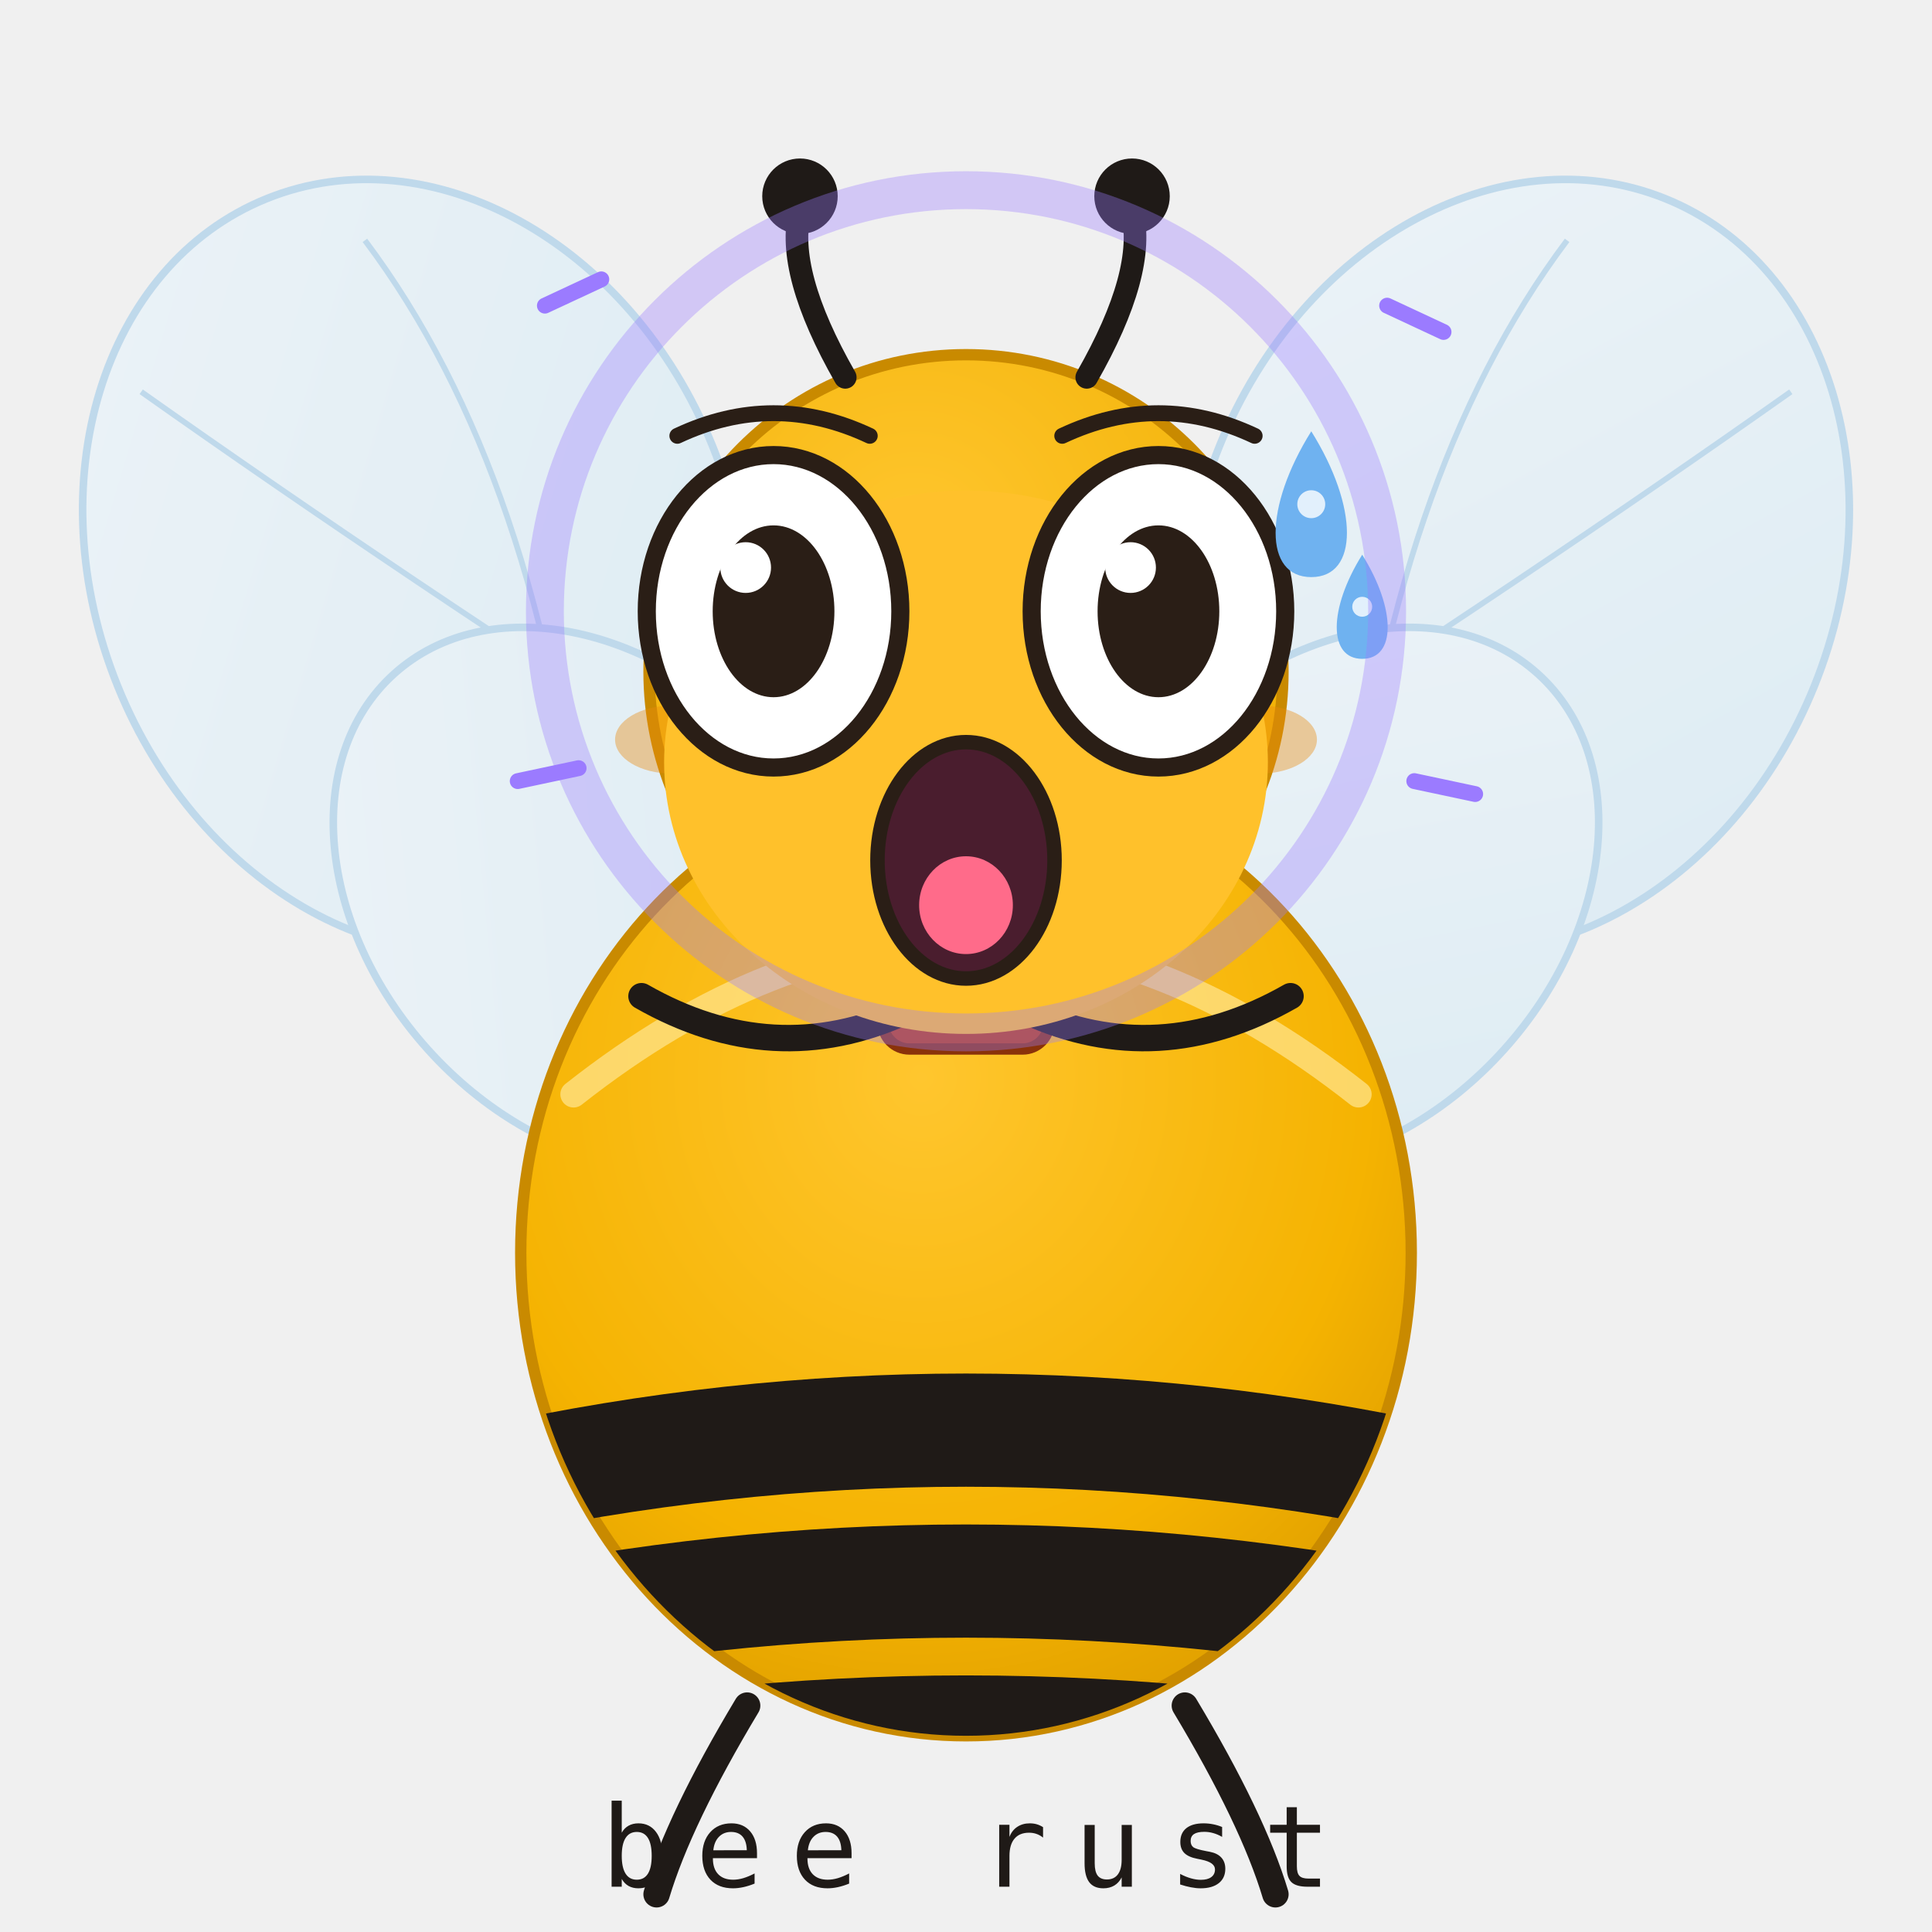
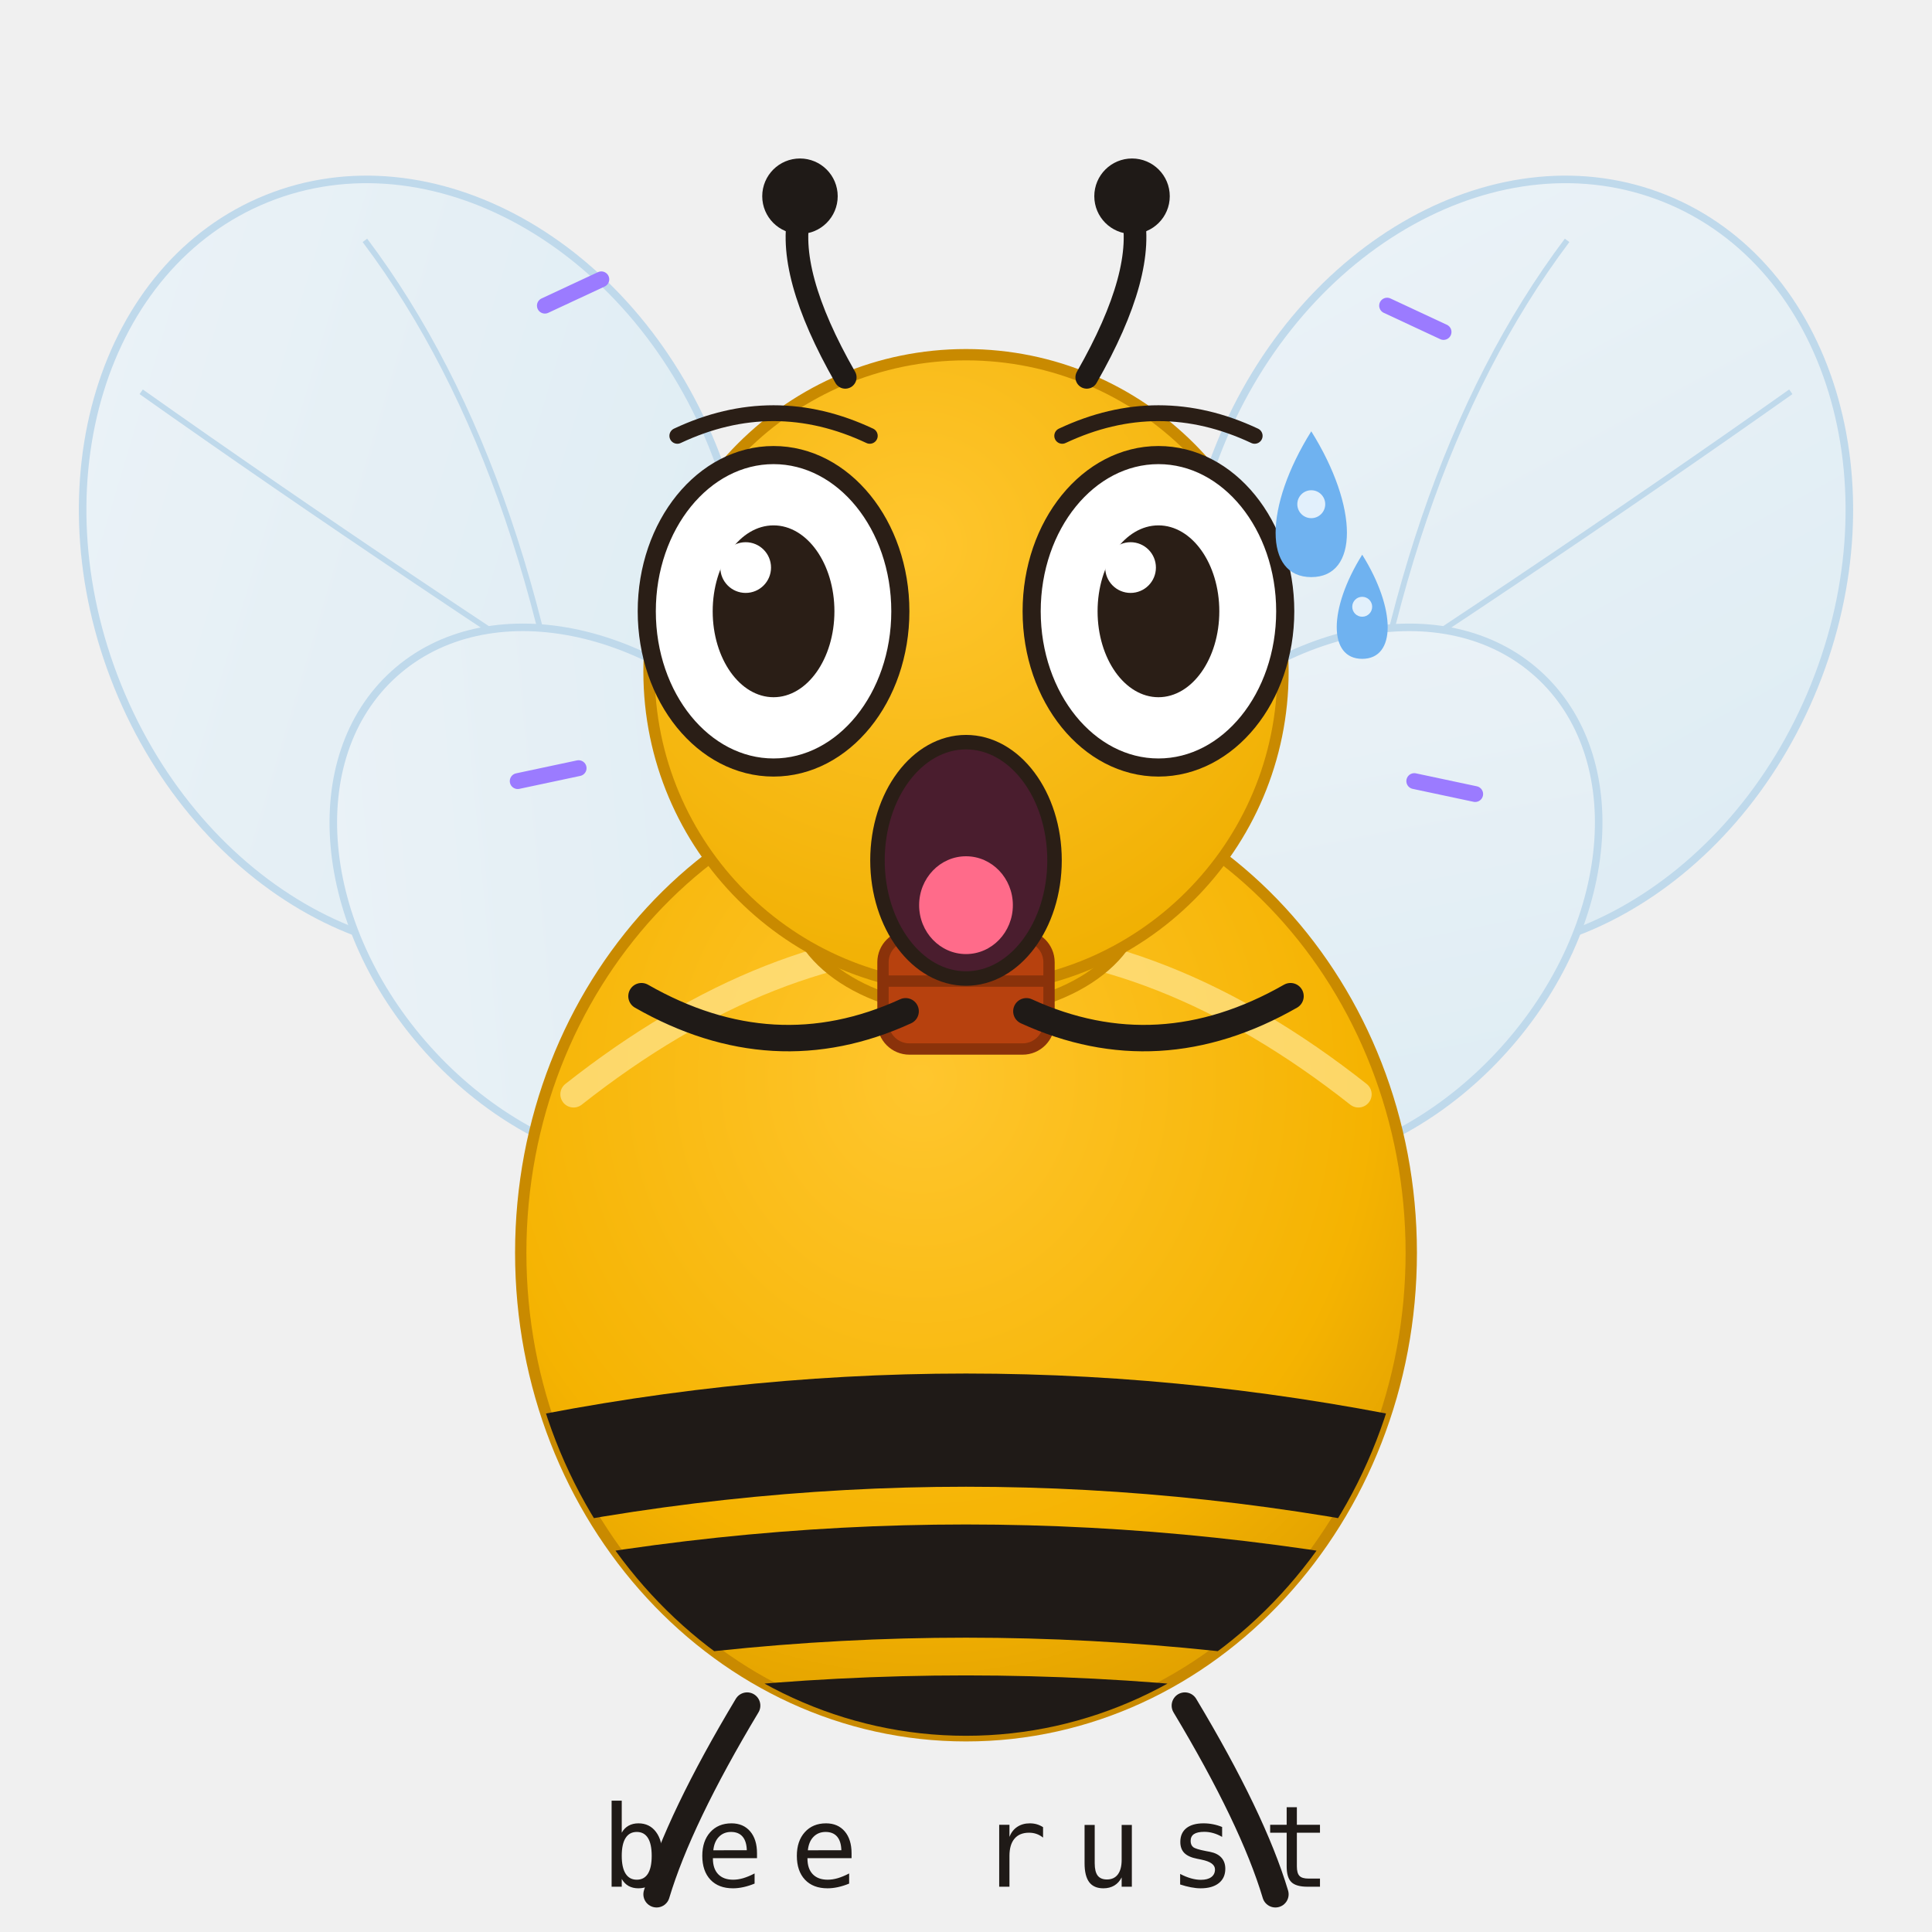
<svg xmlns="http://www.w3.org/2000/svg" viewBox="0 0 512 512" width="512" height="512" role="img" aria-label="Rusty · 惊恐 Terrified">
  <style>
.ex-motion { animation: ex-tremble 0.18s ease-in-out infinite; transform-box: fill-box; transform-origin: 50% 50%; }
.ex-anim-tear { animation: ex-tear 1.8s ease-in infinite; transform-box: fill-box; transform-origin: center; }
.ex-anim-sweat { animation: ex-tear 1.5s ease-in infinite; transform-box: fill-box; transform-origin: center; }
.ex-anim-heart { animation: ex-heart 2.2s ease-out infinite; transform-box: fill-box; transform-origin: center; }
.ex-anim-spark { animation: ex-spark 1.9s ease-in-out infinite; transform-box: fill-box; transform-origin: center; }
.ex-anim-rain { animation: ex-rain 1.4s linear infinite; transform-box: fill-box; transform-origin: center; }
.ex-anim-confetti { animation: ex-confetti 2.4s linear infinite; transform-box: fill-box; transform-origin: center; }
.ex-anim-pulse { animation: ex-pulse 1.6s ease-in-out infinite; transform-box: fill-box; transform-origin: center; }
.ex-anim-knock { animation: ex-knock 0.55s ease-in-out infinite; transform-box: fill-box; transform-origin: center; }
.ex-anim-knockline { animation: ex-knockline 0.55s ease-out infinite; transform-box: fill-box; transform-origin: center; }
.ex-anim-palm { animation: ex-palm 0.9s ease-in-out infinite; transform-box: fill-box; transform-origin: center; }
.ex-anim-steam { animation: ex-steam 1.8s ease-out infinite; transform-box: fill-box; transform-origin: center; }
.ex-anim-shock { animation: ex-shock 0.5s ease-in-out infinite; transform-box: fill-box; transform-origin: center; }
.ex-anim-please { animation: ex-please 1.4s ease-in-out infinite; transform-box: fill-box; transform-origin: center; }
.ex-anim-drift { animation: ex-drift 4.5s ease-in-out infinite; transform-box: fill-box; transform-origin: center; }
@keyframes ex-tremble { 0%,100% { transform: translate(0,0); } 25% { transform: translate(-9.6px,5.28px); } 50% { transform: translate(9.6px,-5.28px); } 75% { transform: translate(-7.68px,5.28px); } }
@keyframes ex-tear { 0% { transform: translateY(0); opacity: 0; } 18% { opacity: 1; } 100% { transform: translateY(33px); opacity: 0; } }
@keyframes ex-heart { 0% { transform: translateY(0) scale(.65); opacity: 0; } 20% { opacity: 1; } 100% { transform: translateY(-54px) scale(1.15); opacity: 0; } }
@keyframes ex-spark { 0%,100% { transform: scale(.6) rotate(0deg); opacity: .3; } 50% { transform: scale(1.15) rotate(25deg); opacity: 1; } }
@keyframes ex-rain { 0% { transform: translateY(0); opacity: 0; } 20% { opacity: 1; } 100% { transform: translateY(36px); opacity: 0; } }
@keyframes ex-confetti { 0% { transform: translateY(-10.5px) rotate(0deg); opacity: 1; } 100% { transform: translateY(48px) rotate(200deg); opacity: 0; } }
@keyframes ex-pulse { 0%,100% { transform: scale(1); opacity: .35; } 50% { transform: scale(1.18); opacity: .7; } }
@keyframes ex-knock { 0%,100% { transform: translateX(13.5px); } 35% { transform: translateX(0); } }
@keyframes ex-knockline { 0%,100% { transform: scaleX(.6); opacity: .35; } 35% { transform: scaleX(1); opacity: 1; } }
@keyframes ex-palm { 0%,100% { transform: translateY(0) rotate(0deg); } 50% { transform: translateY(-3.6px) rotate(-4deg); } }
@keyframes ex-steam { 0% { transform: translateY(0); opacity: .7; } 100% { transform: translateY(-27px); opacity: 0; } }
@keyframes ex-shock { 0%,100% { transform: scaleX(.7); opacity: .4; } 50% { transform: scaleX(1.25); opacity: 1; } }
@keyframes ex-please { 0%,100% { transform: translateY(0); } 50% { transform: translateY(-5.4px); } }
@keyframes ex-drift { 0%,100% { transform: translateY(0); } 50% { transform: translateY(-6px); } }
@media (prefers-reduced-motion: reduce) {
  .ex-motion, [class*="ex-anim-"] { animation: none !important; }
}
</style>
  <g class="ex-motion ex-terrified">
    <g class="ex-base">
      <defs>
        <radialGradient id="bellyGrad" cx="45%" cy="32%" r="72%">
          <stop offset="0%" stop-color="#FFC62E" />
          <stop offset="70%" stop-color="#F5B301">
        
      </stop>
          <stop offset="100%" stop-color="#DE9E00" />
        </radialGradient>
        <radialGradient id="headGrad" cx="42%" cy="30%" r="75%">
          <stop offset="0%" stop-color="#FFC62E" />
          <stop offset="100%" stop-color="#F0AF00" />
        </radialGradient>
        <linearGradient id="wingGrad" x1="0" y1="0" x2="1" y2="1">
          <stop offset="0%" stop-color="#EAF5FC" />
          <stop offset="100%" stop-color="#CFE8F5" />
        </linearGradient>
        <clipPath id="bellyClip">
          <ellipse cx="256" cy="332" rx="118" ry="128" />
        </clipPath>
      </defs>
      <g>
        <g fill="url(#wingGrad)" stroke="#9FC9E8" stroke-width="2" opacity="0.6">
          <g>
            <ellipse cx="110" cy="150" rx="85" ry="105" transform="rotate(-22 110 150)" />
            <path d="M60 80 Q105 150 165 235" fill="none" stroke-width="1.5" transform="rotate(-22 110 150)" />
            <path d="M130 65 Q150 140 120 245" fill="none" stroke-width="1.5" transform="rotate(-22 110 150)" />
          </g>
          <g>
            <ellipse cx="402" cy="150" rx="85" ry="105" transform="rotate(22 402 150)" />
            <path d="M452 80 Q407 150 347 235" fill="none" stroke-width="1.5" transform="rotate(22 402 150)" />
            <path d="M382 65 Q362 140 392 245" fill="none" stroke-width="1.5" transform="rotate(22 402 150)" />
          </g>
          <g>
            <ellipse cx="158" cy="238" rx="60" ry="80" transform="rotate(-42 158 238)" />
          </g>
          <g>
            <ellipse cx="354" cy="238" rx="60" ry="80" transform="rotate(42 354 238)" />
          </g>
        </g>
        <g stroke="#1F1A17" stroke-width="7" stroke-linecap="round" fill="none">
          <path d="M198 452 Q180 482 174 502" />
          <path d="M314 452 Q332 482 338 502" />
        </g>
        <g>
          <ellipse cx="256" cy="332" rx="118" ry="128" fill="url(#bellyGrad)" stroke="#C98A00" stroke-width="3" />
          <path d="M152 290 Q256 208 360 290" fill="none" stroke="#FFE38A" stroke-width="7" stroke-linecap="round" opacity="0.75">
      
    </path>
          <g clip-path="url(#bellyClip)">
            <path d="M128 378 Q256 350 384 378 L384 408 Q256 380 128 408 Z" fill="#1F1A17" />
            <path d="M124 418 Q256 390 388 418 L388 448 Q256 420 124 448 Z" fill="#1F1A17" />
            <path d="M120 458 Q256 430 392 458 L392 486 Q256 460 120 486 Z" fill="#1F1A17" />
          </g>
        </g>
        <ellipse cx="256" cy="238" rx="46" ry="30" fill="url(#headGrad)" stroke="#C98A00" stroke-width="3" />
        <circle cx="256" cy="178" r="84" fill="url(#headGrad)" stroke="#C98A00" stroke-width="3" />
        <g stroke="#1F1A17" stroke-width="6" stroke-linecap="round" fill="#1F1A17">
          <path d="M224 100 Q208 72 212 56" fill="none" />
          <circle cx="212" cy="52" r="7" />
          <path d="M288 100 Q304 72 300 56" fill="none" />
          <circle cx="300" cy="52" r="7" />
        </g>
-         <ellipse cx="205" cy="162" rx="30" ry="38" fill="#2A1E16" />
-         <ellipse cx="307" cy="162" rx="30" ry="38" fill="#2A1E16" />
-         <circle cx="193" cy="146" r="9" fill="#FFFFFF" />
-         <circle cx="295" cy="146" r="9" fill="#FFFFFF" />
-         <circle cx="191" cy="143" r="3.5" fill="#FFFFFF" />
-         <path d="M244 216 Q256 228 268 216" fill="none" stroke="#1F1A17" stroke-width="5" stroke-linecap="round" />
-         <ellipse cx="178" cy="196" rx="15" ry="9" fill="#E8890C" opacity="0.4" />
-         <ellipse cx="334" cy="196" rx="15" ry="9" fill="#E8890C" opacity="0.4" />
        <g>
          <rect x="234" y="248" width="44" height="30" rx="7" fill="#B7410E" stroke="#8A320A" stroke-width="3" />
          <path d="M234 260 L278 260" stroke="#8A320A" stroke-width="3" />
          <rect x="252" y="252" width="8" height="6" rx="2" fill="#E8890C" />
          <path d="M170 264 Q205 284 240 268" fill="none" stroke="#1F1A17" stroke-width="7" stroke-linecap="round" />
          <path d="M342 264 Q307 284 272 268" fill="none" stroke="#1F1A17" stroke-width="7" stroke-linecap="round" />
        </g>
        <text x="256" y="500" text-anchor="middle" font-family="ui-monospace,SFMono-Regular,Menlo,monospace" font-size="30" letter-spacing="7" fill="#1F1A17">bee rust</text>
      </g>
    </g>
    <g class="ex-face">
-       <ellipse cx="256" cy="202" rx="80" ry="72" fill="#FFC12B" />
      <path d="M 179.5,115.5 Q 205,103.5 230.5,115.5" fill="none" stroke="#2A1E16" stroke-width="4.2" stroke-linecap="round" />
      <path d="M 281.5,115.5 Q 307,103.5 332.5,115.5" fill="none" stroke="#2A1E16" stroke-width="4.2" stroke-linecap="round" />
      <ellipse cx="205" cy="162" rx="33.6" ry="41.4" fill="#FFFFFF" stroke="#2A1E16" stroke-width="4.8" />
      <ellipse cx="205" cy="162" rx="16.13" ry="22.77" fill="#2A1E16" />
      <circle cx="197.61" cy="150.41" r="6.72" fill="#FFFFFF" />
      <ellipse cx="307" cy="162" rx="33.6" ry="41.4" fill="#FFFFFF" stroke="#2A1E16" stroke-width="4.8" />
      <ellipse cx="307" cy="162" rx="16.13" ry="22.77" fill="#2A1E16" />
      <circle cx="299.61" cy="150.41" r="6.72" fill="#FFFFFF" />
      <ellipse cx="256" cy="228" rx="23.46" ry="31.32" fill="#4A1D2E" stroke="#2A1E16" stroke-width="3.84" />
      <ellipse cx="256" cy="239.88" rx="12.42" ry="12.96" fill="#FF6B8A" />
      <g transform="translate(0 0)">
        <path class="ex-anim-sweat" style="animation-delay:0.2s" d="M 347.5,114.3 C 360.1,134.46 360.1,152.94 347.5,152.94 C 334.9,152.94 334.9,134.46 347.5,114.3 Z" fill="#6FB2F0" />
        <circle cx="347.5" cy="133.62" r="3.7" fill="#FFFFFF" opacity=".8" />
      </g>
      <g transform="translate(0 0)">
        <path class="ex-anim-sweat" style="animation-delay:0.2s" d="M 361,147 C 370,161.4 370,174.6 361,174.6 C 352,174.6 352,161.4 361,147 Z" fill="#6FB2F0" />
        <circle cx="361" cy="160.8" r="2.64" fill="#FFFFFF" opacity=".8" />
      </g>
-       <circle class="ex-anim-pulse" cx="256" cy="162" r="111.6" fill="none" stroke="#9B7BFF" stroke-width="10.04" opacity=".35" />
      <g transform="translate(144.4 81) rotate(-25)">
        <path class="ex-anim-shock" style="animation-delay:0.0s" d="M 0 0 L 16.5 0" stroke="#9B7BFF" stroke-width="4.2" stroke-linecap="round" />
      </g>
      <g transform="translate(367.6 81) rotate(25)">
        <path class="ex-anim-shock" style="animation-delay:0.08s" d="M 0 0 L 16.5 0" stroke="#9B7BFF" stroke-width="4.2" stroke-linecap="round" />
      </g>
      <g transform="translate(137.2 207) rotate(-12)">
        <path class="ex-anim-shock" style="animation-delay:0.16s" d="M 0 0 L 16.5 0" stroke="#9B7BFF" stroke-width="4.2" stroke-linecap="round" />
      </g>
      <g transform="translate(374.8 207) rotate(12)">
        <path class="ex-anim-shock" style="animation-delay:0.24s" d="M 0 0 L 16.5 0" stroke="#9B7BFF" stroke-width="4.2" stroke-linecap="round" />
      </g>
    </g>
  </g>
</svg>
